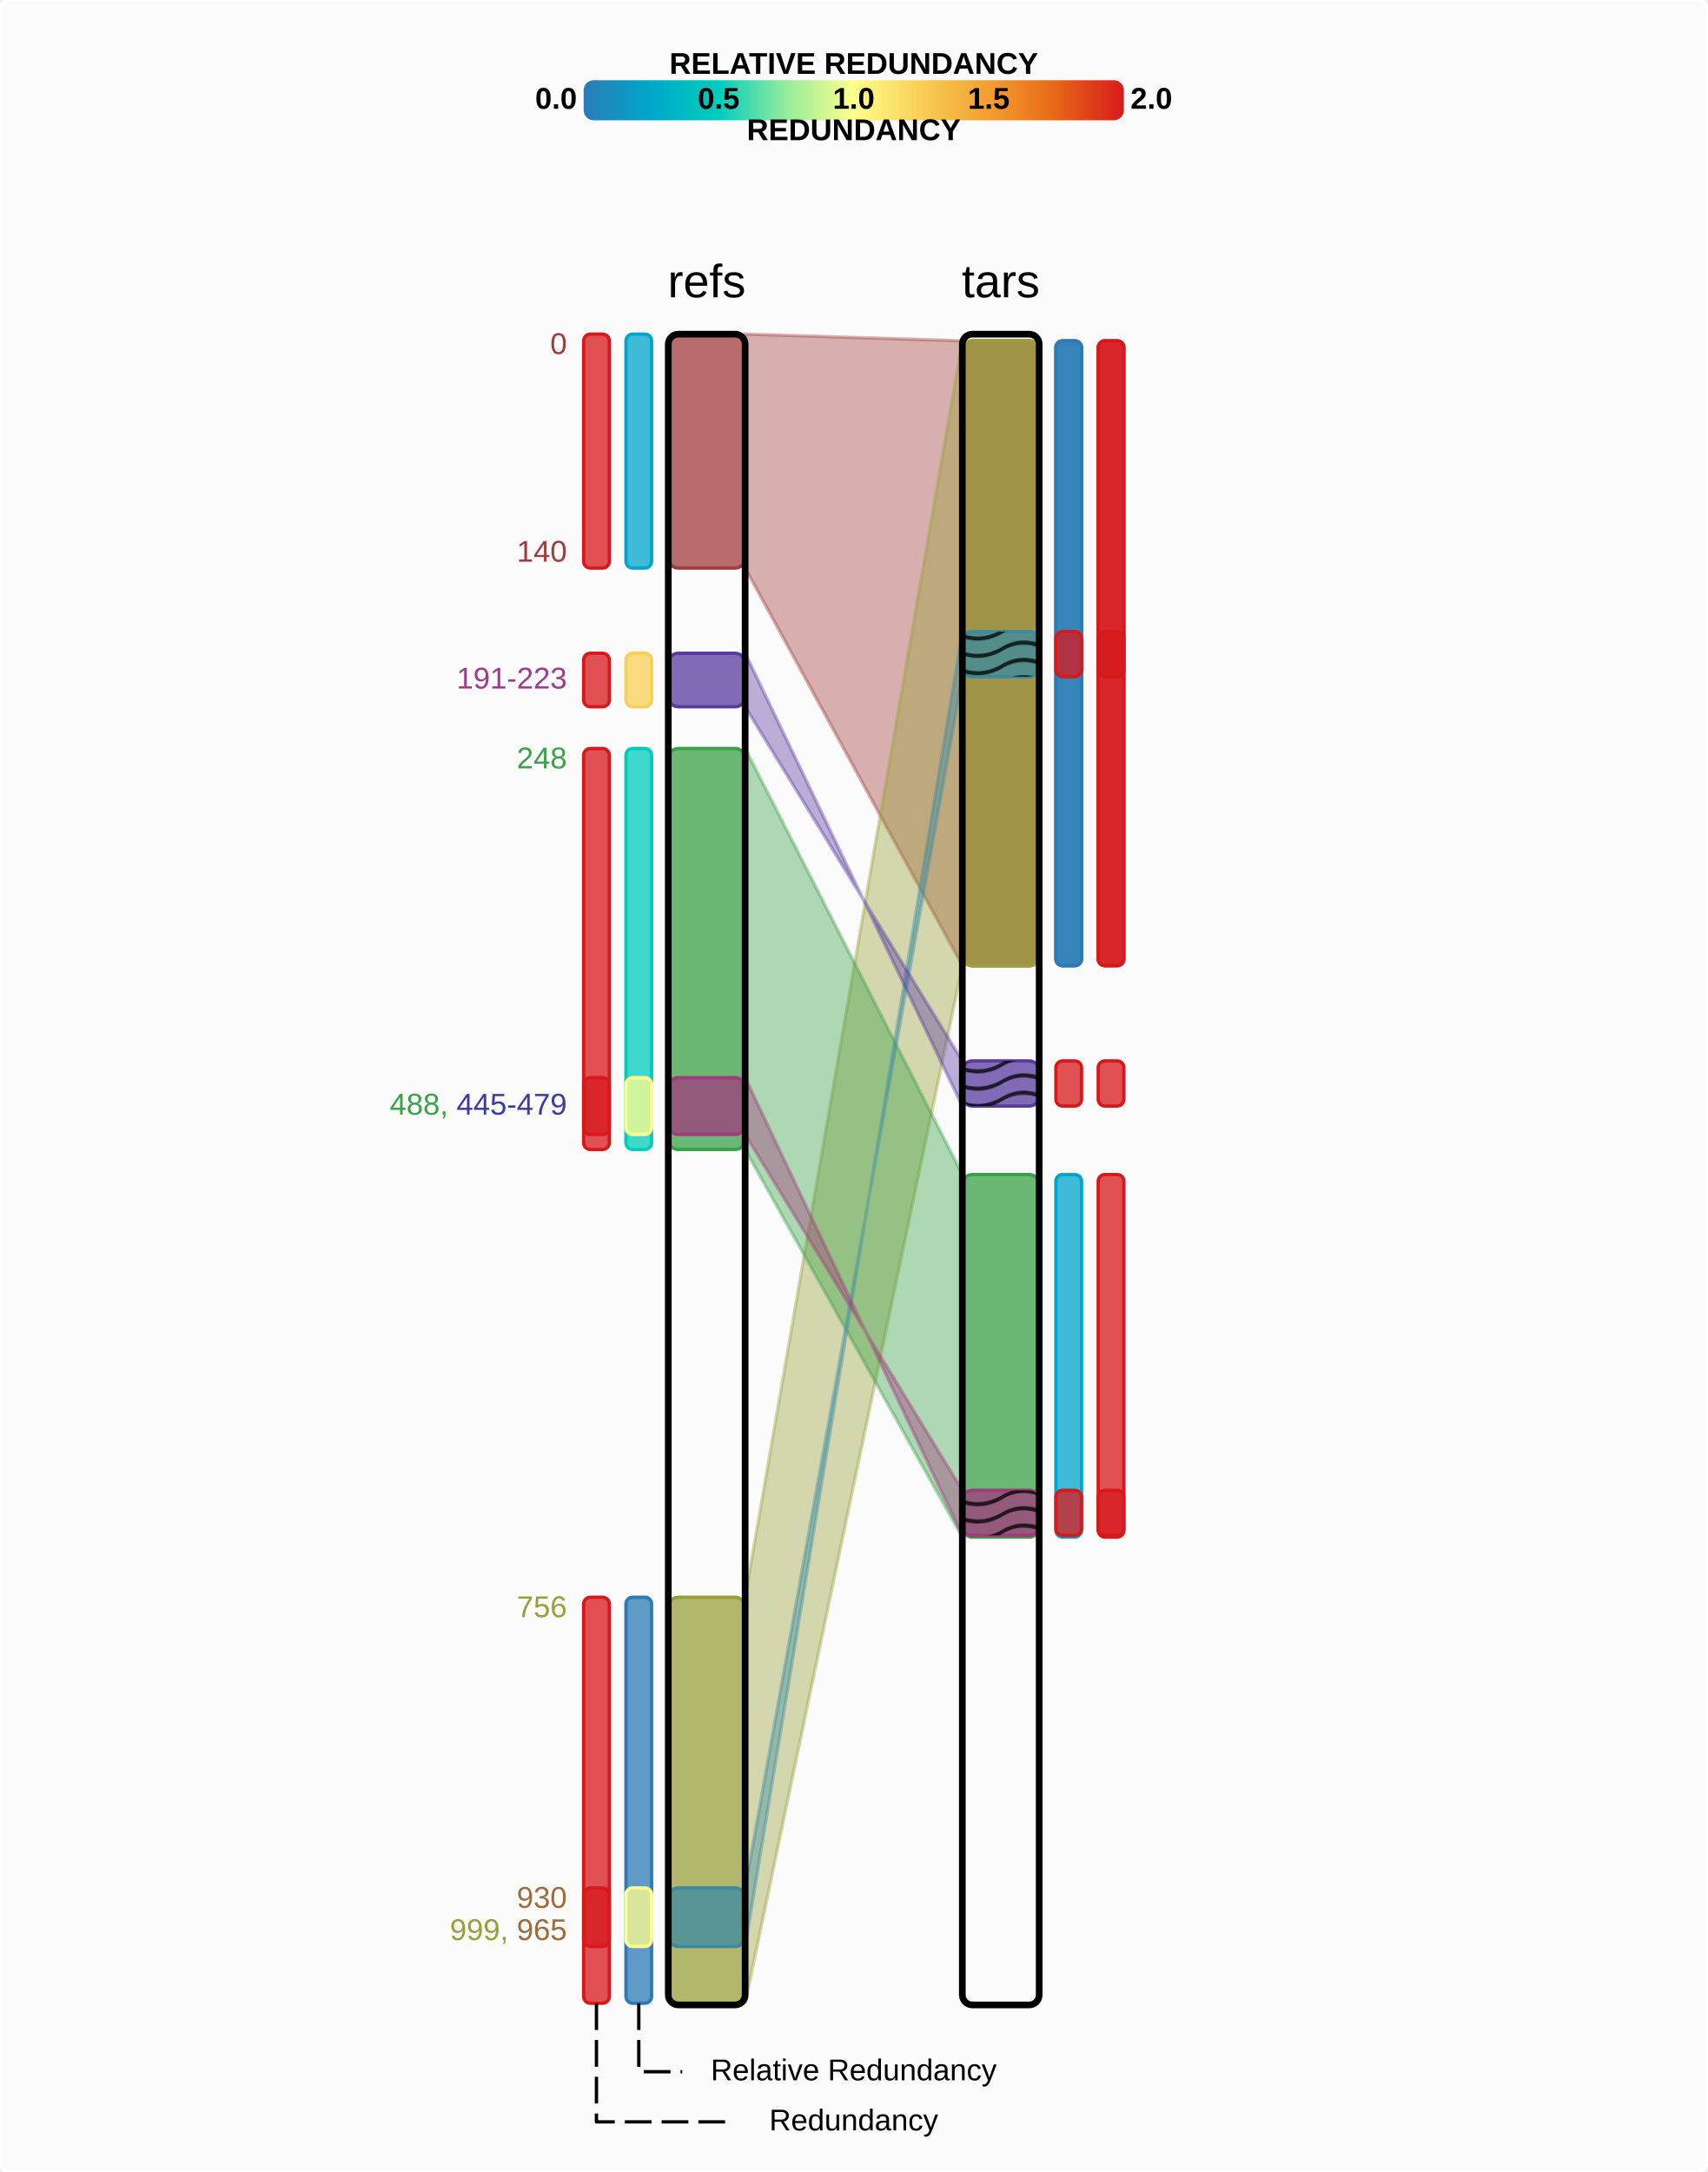
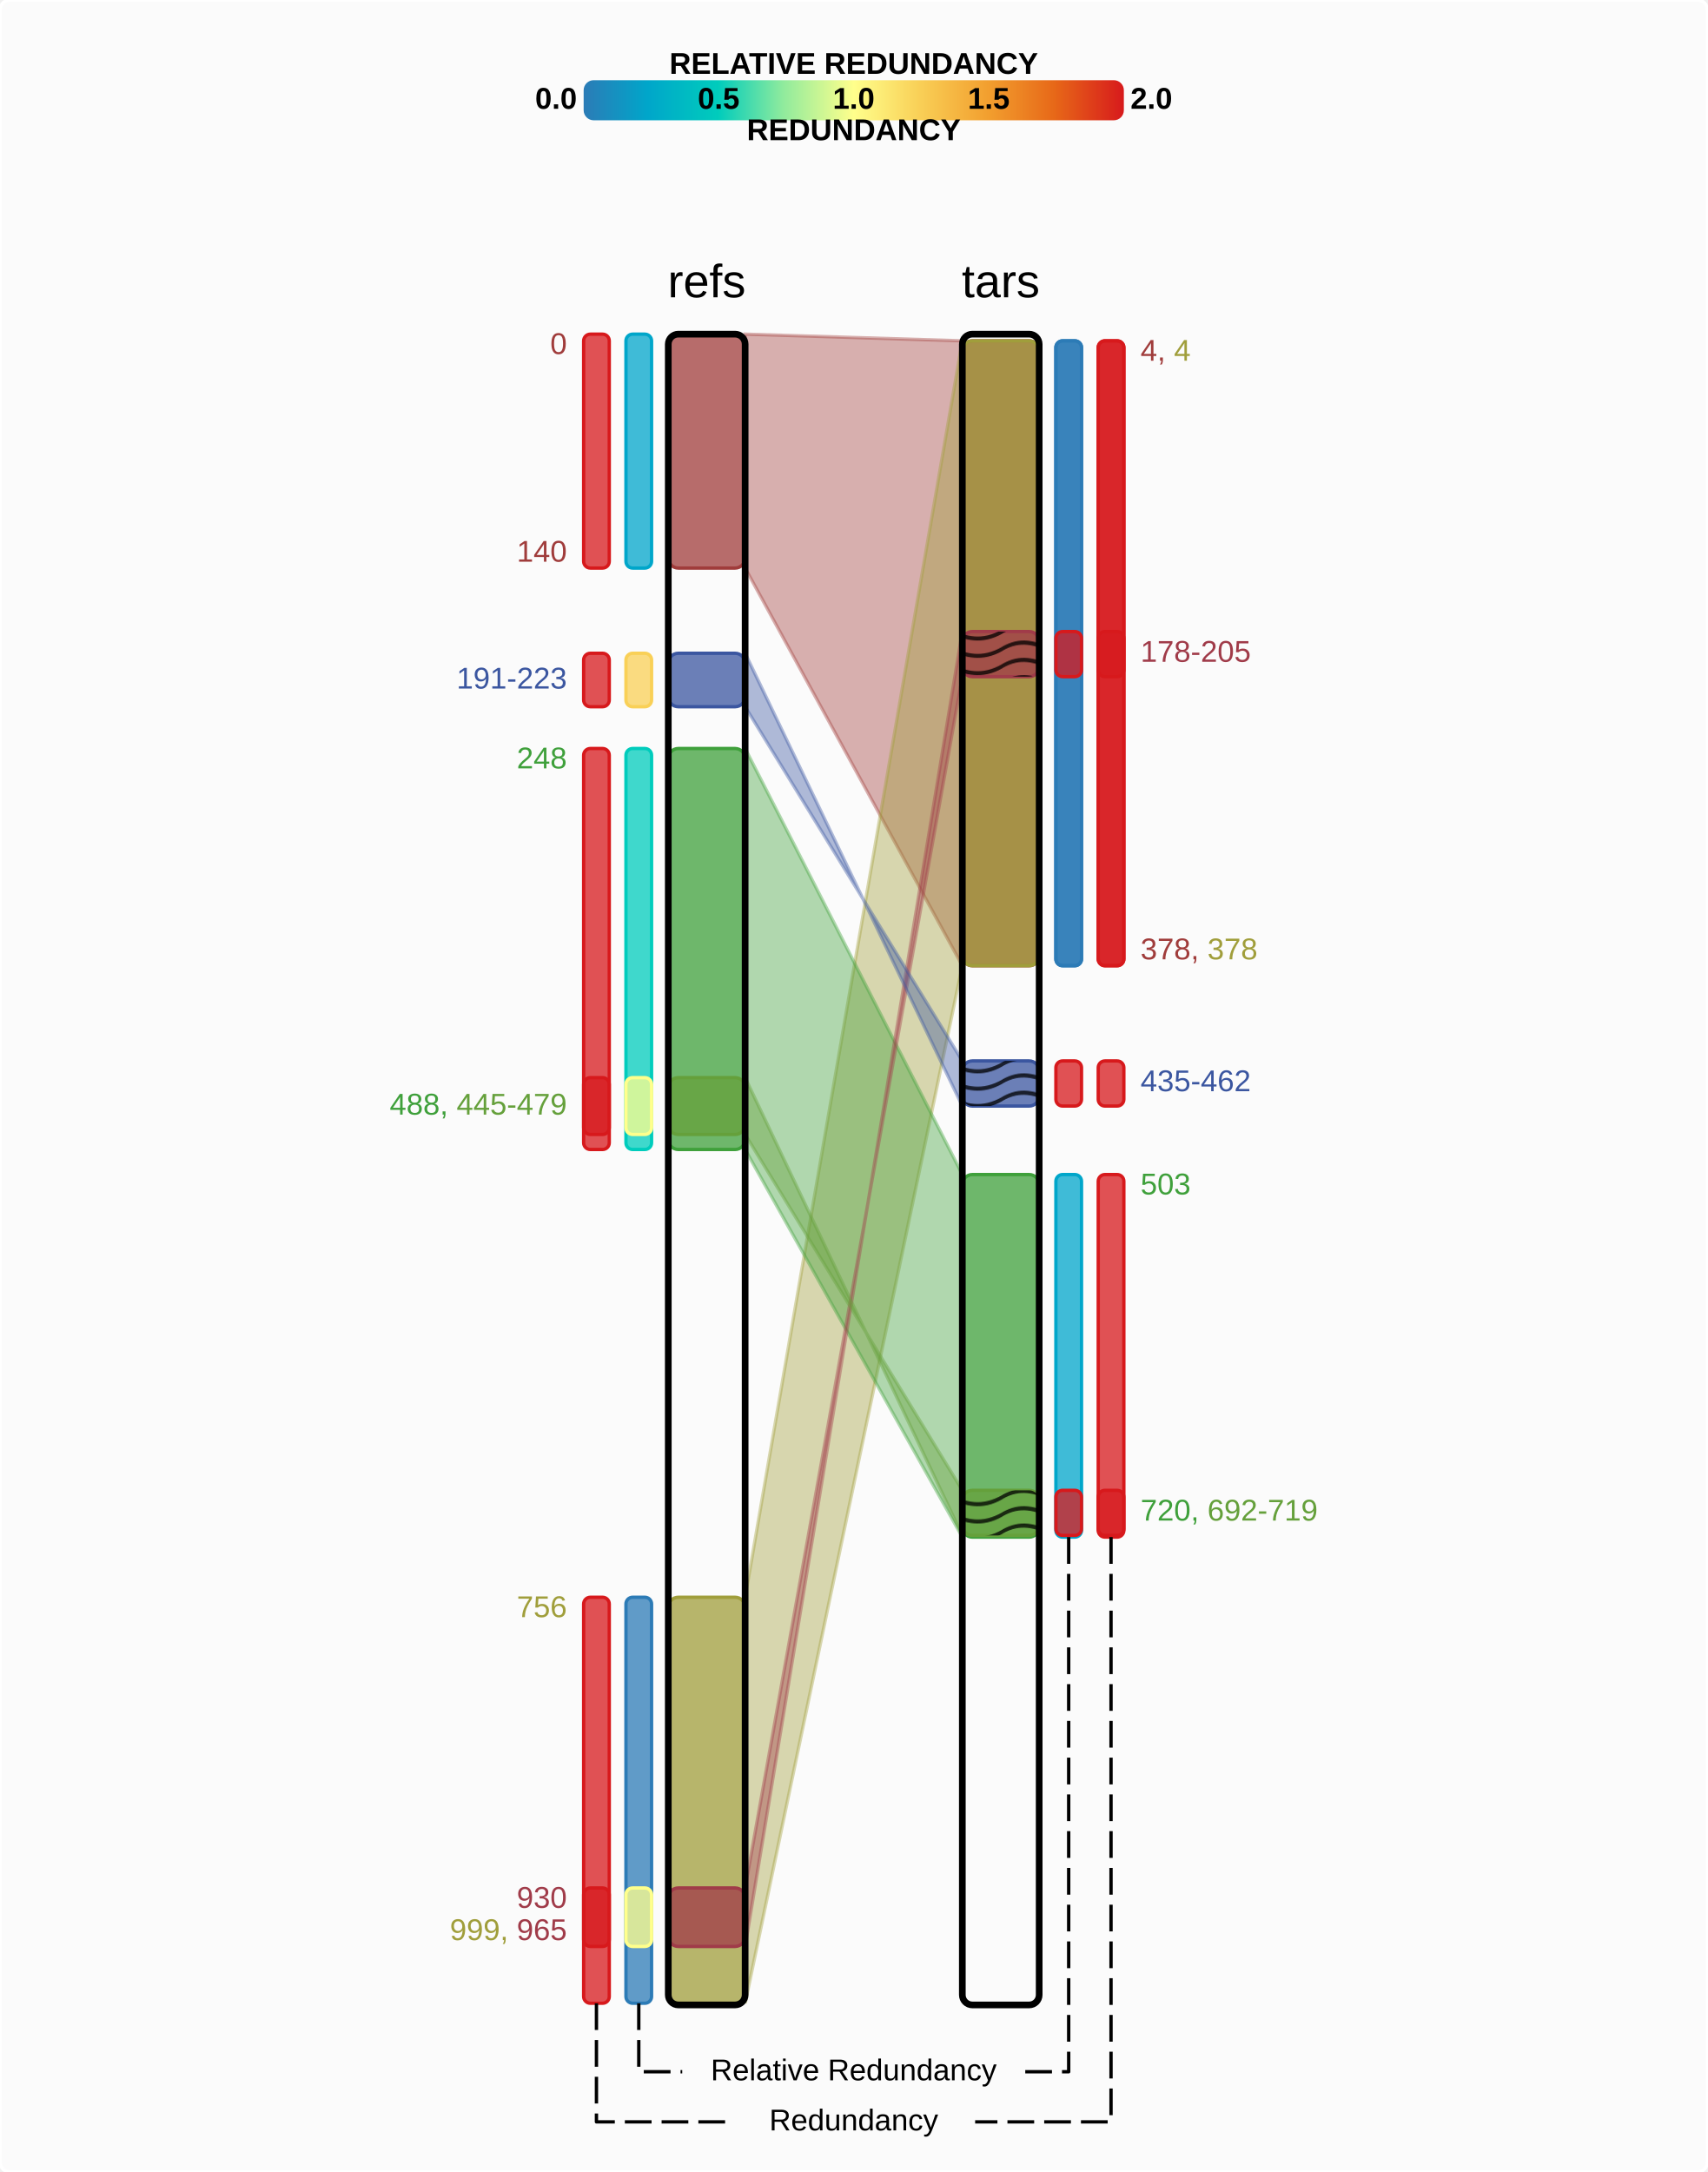
<svg xmlns="http://www.w3.org/2000/svg" width="511" height="650" id="svg2" version="1.1">
  <g id="layer1">
    <defs id="defs6211">
      <pattern id="Polkadots-large" patternTransform="translate(0,0)scale(10,10)" height="10" width="10" patternUnits="userSpaceOnUse">
        <circle id="circle4936" r="0.45" cy="0.810" cx="2.567" style="fill:black;stroke:none" />
        <circle id="circle4938" r="0.45" cy="2.33" cx="3.048" style="fill:black;stroke:none" />
        <circle id="circle4940" r="0.45" cy="2.415" cx="4.418" style="fill:black;stroke:none" />
        <circle id="circle4942" r="0.45" cy="3.029" cx="1.844" style="fill:black;stroke:none" />
        <circle id="circle4944" r="0.45" cy="1.363" cx="6.08" style="fill:black;stroke:none" />
        <circle id="circle4946" r="0.45" cy="4.413" cx="5.819" style="fill:black;stroke:none" />
        <circle id="circle4948" r="0.45" cy="4.048" cx="4.305" style="fill:black;stroke:none" />
        <circle id="circle4950" r="0.45" cy="3.045" cx="5.541" style="fill:black;stroke:none" />
        <circle id="circle4952" r="0.45" cy="5.527" cx="4.785" style="fill:black;stroke:none" />
        <circle id="circle4954" r="0.45" cy="5.184" cx="2.667" style="fill:black;stroke:none" />
        <circle id="circle4956" r="0.45" cy="1.448" cx="7.965" style="fill:black;stroke:none" />
        <circle id="circle4958" r="0.45" cy="5.049" cx="7.047" style="fill:black;stroke:none" />
        <circle id="circle4960" r="0.45" cy="0.895" cx="4.340" style="fill:black;stroke:none" />
        <circle id="circle4962" r="0.45" cy="0.340" cx="7.125" style="fill:black;stroke:none" />
        <circle id="circle4964" r="0.45" cy="1.049" cx="9.553" style="fill:black;stroke:none" />
        <circle id="circle4966" r="0.45" cy="2.689" cx="7.006" style="fill:black;stroke:none" />
        <circle id="circle4968" r="0.45" cy="2.689" cx="8.909" style="fill:black;stroke:none" />
        <circle id="circle4970" r="0.45" cy="4.407" cx="9.315" style="fill:black;stroke:none" />
        <circle id="circle4972" r="0.45" cy="3.870" cx="7.820" style="fill:black;stroke:none" />
        <circle id="circle4974" r="0.45" cy="5.948" cx="8.270" style="fill:black;stroke:none" />
        <circle id="circle4976" r="0.45" cy="7.428" cx="7.973" style="fill:black;stroke:none" />
        <circle id="circle4978" r="0.45" cy="8.072" cx="9.342" style="fill:black;stroke:none" />
        <circle id="circle4980" r="0.45" cy="9.315" cx="8.206" style="fill:black;stroke:none" />
        <circle id="circle4982" r="0.45" cy="9.475" cx="9.682" style="fill:black;stroke:none" />
        <circle id="circle4984" r="0.45" cy="6.186" cx="9.688" style="fill:black;stroke:none" />
        <circle id="circle4986" r="0.45" cy="6.296" cx="3.379" style="fill:black;stroke:none" />
        <circle id="circle4988" r="0.45" cy="8.204" cx="2.871" style="fill:black;stroke:none" />
        <circle id="circle4990" r="0.45" cy="8.719" cx="4.59" style="fill:black;stroke:none" />
        <circle id="circle4992" r="0.45" cy="9.671" cx="3.181" style="fill:black;stroke:none" />
        <circle id="circle4994" r="0.45" cy="7.315" cx="5.734" style="fill:black;stroke:none" />
        <circle id="circle4996" r="0.45" cy="6.513" cx="6.707" style="fill:black;stroke:none" />
        <circle id="circle4998" r="0.45" cy="9.670" cx="5.730" style="fill:black;stroke:none" />
        <circle id="circle5000" r="0.45" cy="8.373" cx="6.535" style="fill:black;stroke:none" />
        <circle id="circle5002" r="0.45" cy="7.154" cx="4.37" style="fill:black;stroke:none" />
        <circle id="circle5004" r="0.45" cy="7.25" cx="0.622" style="fill:black;stroke:none" />
        <circle id="circle5006" r="0.45" cy="5.679" cx="0.831" style="fill:black;stroke:none" />
        <circle id="circle5008" r="0.45" cy="8.519" cx="1.257" style="fill:black;stroke:none" />
        <circle id="circle5010" r="0.45" cy="6.877" cx="1.989" style="fill:black;stroke:none" />
        <circle id="circle5012" r="0.45" cy="3.181" cx="0.374" style="fill:black;stroke:none" />
        <circle id="circle5014" r="0.45" cy="1.664" cx="1.166" style="fill:black;stroke:none" />
        <circle id="circle5016" r="0.45" cy="0.093" cx="1.151" style="fill:black;stroke:none" />
        <circle id="circle5018" r="0.45" cy="10.093" cx="1.151" style="fill:black;stroke:none" />
        <circle id="circle5020" r="0.45" cy="4.451" cx="1.302" style="fill:black;stroke:none" />
        <circle id="circle5022" r="0.45" cy="3.763" cx="3.047" style="fill:black;stroke:none" />
      </pattern>
    </defs>
    <defs id="ffff">
      <pattern id="Wavy" height="5.181" width="30.0" patternUnits="userSpaceOnUse">
        <path id="path5114" d="M 7.597,0.061 C 5.079,-0.187 2.656,0.302 -0.01,1.788 L -0.01,3.061 C 2.773,1.431 5.173,1.052 7.472,1.280 C 9.770,1.508 11.969,2.361 14.253,3.218 C 18.820,4.931 23.804,6.676 30.066,3.061 L 30.062,1.788 C 23.622,5.497 19.246,3.770 14.691,2.061 C 12.413,1.207 10.115,0.311 7.597,0.061 z " style="fill:black;stroke:none;" />
      </pattern>
    </defs>
    <defs id="defs6219">
      <pattern id="xtrace" height="20.0" width="20.0" patternUnits="userSpaceOnUse">
        <path style="fill:#000000;stroke:#000000;stroke-width:0.30;stroke-linecap:butt;stroke-linejoin:miter;stroke-opacity:1;stroke-miterlimit:0;stroke-dasharray:none;fill-opacity:1" d="m 0.0,10.0 25,-25.0 0,5 -25,25 z" id="path7213" />
        <path style="fill:#000000;fill-opacity:1;stroke:#000000;stroke-width:0.30;stroke-linecap:butt;stroke-linejoin:miter;stroke-miterlimit:0;stroke-opacity:1;stroke-dasharray:none" d="m 0.0,30.0 25,-25.0 0,5 -25,25 z" id="path7213-8" />
        <path style="fill:#000000;fill-opacity:1;stroke:#000000;stroke-width:0.30;stroke-linecap:butt;stroke-linejoin:miter;stroke-miterlimit:0;stroke-opacity:1;stroke-dasharray:none" d="m 0.0,50.0 25,-25.0 0,5 -25,25 z" id="path7213-9" />
        <path style="fill:#000000;fill-opacity:1;stroke:#000000;stroke-width:0.30;stroke-linecap:butt;stroke-linejoin:miter;stroke-miterlimit:0;stroke-opacity:1;stroke-dasharray:none" d="m 0.0,70.0 25,-25.0 0,5 -25,25 z" id="path7213-10" />
        <path style="fill:#000000;fill-opacity:1;stroke:#000000;stroke-width:0.30;stroke-linecap:butt;stroke-linejoin:miter;stroke-miterlimit:0;stroke-opacity:1;stroke-dasharray:none" d="m 0.0,90.0 25,-25.0 0,5 -25,25 z" id="path7213-11" />
        <path style="fill:#000000;fill-opacity:1;stroke:#000000;stroke-width:0.30;stroke-linecap:butt;stroke-linejoin:miter;stroke-miterlimit:0;stroke-opacity:1;stroke-dasharray:none" d="m m 0.0,110.0 25,-25.0 0,05 -25,25 z" id="path7213-12" />
      </pattern>
    </defs>
    <defs id="defs4">
      <pattern id="dallas" patternTransform="translate(106.5938,206.9062)" height="4.75" width="4.75" patternUnits="userSpaceOnUse">
        <path style="fill:none;stroke:#000000;stroke-width:1;stroke-linecap:butt;stroke-linejoin:miter;stroke-miterlimit:0;stroke-opacity:1;stroke-dasharray:none" d="m -0.008,2.376 4.763,0" id="path2985" />
        <path style="fill:none;stroke:#000000;stroke-width:1;stroke-linecap:butt;stroke-linejoin:miter;stroke-miterlimit:0;stroke-opacity:1;stroke-dasharray:none" d="m 2.373,-0.006 0,4.763" id="path2985-1" />
      </pattern>
    </defs>
    <defs id="defs4">
      <pattern id="lineX" patternTransform="translate(106.5938,206.9062)" height="4.75" width="4.75" patternUnits="userSpaceOnUse">
        <path style="fill:none;stroke:#000000;stroke-width:1;stroke-linecap:butt;stroke-linejoin:miter;stroke-miterlimit:0;stroke-opacity:1;stroke-dasharray:none" d="m -0.008,2.376 4.763,0" id="path2985" />
      </pattern>
    </defs>
    <defs id="defs4">
      <pattern id="stripeX" patternTransform="translate(106.5938,206.9062)" height="4.75" width="4.75" patternUnits="userSpaceOnUse">
        <path style="fill:none;stroke:#000000;stroke-width:1;stroke-linecap:butt;stroke-linejoin:miter;stroke-miterlimit:0;stroke-opacity:1;stroke-dasharray:none" d="m 2.373,-0.006 0,4.763" id="path2985-1" />
      </pattern>
    </defs>
    <rect style="fill:white;stroke:white;fill-opacity:0.75;stroke-width:1;stroke-miterlimit:4;stroke-dasharray:none" id="rect3777" width="511.00" height="650.00" x="0.00" y="0.00" ry="3" />
    <text id="211.50000085.000000" x="211.50" y="85.00" dominant-baseline="middle" transform="" style="font-size:14px;font-style:normal;font-variant:normal;font-weight:normal;font-stretch:normal;fill:black;fill-opacity:1;text-align:start;line-height:125%%;writing-mode:lr-tb;text-anchor:middle;font-family:Arial;-inkscape-font-specification:Arial">refs</text>
    <text id="299.50000085.000000" x="299.50" y="85.00" dominant-baseline="middle" transform="" style="font-size:14px;font-style:normal;font-variant:normal;font-weight:normal;font-stretch:normal;fill:black;fill-opacity:1;text-align:start;line-height:125%%;writing-mode:lr-tb;text-anchor:middle;font-family:Arial;-inkscape-font-specification:Arial">tars</text>
    <text id="169.666667100.000000" x="169.67" y="100.00" dominant-baseline="text-before-edge" transform="" style="font-size:9px;font-style:normal;font-variant:normal;font-weight:normal;font-stretch:normal;fill:black;fill-opacity:1;text-align:start;line-height:125%%;writing-mode:lr-tb;text-anchor:end;font-family:Arial;-inkscape-font-specification:Arial">
      <tspan id="0" style="fill:#A03C3B">0</tspan>
    </text>
    <text id="169.666667170.000000" x="169.67" y="170.00" dominant-baseline="text-after-edge" transform="" style="font-size:9px;font-style:normal;font-variant:normal;font-weight:normal;font-stretch:normal;fill:black;fill-opacity:1;text-align:start;line-height:125%%;writing-mode:lr-tb;text-anchor:end;font-family:Arial;-inkscape-font-specification:Arial">
      <tspan id="0" style="fill:#A03C3B">140</tspan>
    </text>
    <text id="169.666667203.500000" x="169.67" y="203.50" dominant-baseline="middle" transform="" style="font-size:9px;font-style:normal;font-variant:normal;font-weight:normal;font-stretch:normal;fill:black;fill-opacity:1;text-align:start;line-height:125%%;writing-mode:lr-tb;text-anchor:end;font-family:Arial;-inkscape-font-specification:Arial">
-       <tspan id="16" style="fill:#A03B8A">191-223</tspan>
+       <tspan id="16" style="fill:#3B56A0">191-223</tspan>
    </text>
    <text id="169.666667224.000000" x="169.67" y="224.00" dominant-baseline="text-before-edge" transform="" style="font-size:9px;font-style:normal;font-variant:normal;font-weight:normal;font-stretch:normal;fill:black;fill-opacity:1;text-align:start;line-height:125%%;writing-mode:lr-tb;text-anchor:end;font-family:Arial;-inkscape-font-specification:Arial">
-       <tspan id="2" style="fill:#3BA04A">248</tspan>
+       <tspan id="2" style="fill:#3FA03B">248</tspan>
    </text>
    <text id="169.666667331.000000" x="169.67" y="331.00" dominant-baseline="middle" transform="" style="font-size:9px;font-style:normal;font-variant:normal;font-weight:normal;font-stretch:normal;fill:black;fill-opacity:1;text-align:start;line-height:125%%;writing-mode:lr-tb;text-anchor:end;font-family:Arial;-inkscape-font-specification:Arial">
-       <tspan id="2" style="fill:#3BA04A">488, </tspan>
-       <tspan id="26" style="fill:#3C3BA0">445-479</tspan>
+       <tspan id="2" style="fill:#3FA03B">488, </tspan>
+       <tspan id="26" style="fill:#65A03B">445-479</tspan>
    </text>
    <text id="169.666667478.000000" x="169.67" y="478.00" dominant-baseline="text-before-edge" transform="" style="font-size:9px;font-style:normal;font-variant:normal;font-weight:normal;font-stretch:normal;fill:black;fill-opacity:1;text-align:start;line-height:125%%;writing-mode:lr-tb;text-anchor:end;font-family:Arial;-inkscape-font-specification:Arial">
-       <tspan id="1" style="fill:#98A03B">756</tspan>
+       <tspan id="1" style="fill:#A09E3B">756</tspan>
    </text>
    <text id="169.666667565.000000" x="169.67" y="565.00" dominant-baseline="text-before-edge" transform="" style="font-size:9px;font-style:normal;font-variant:normal;font-weight:normal;font-stretch:normal;fill:black;fill-opacity:1;text-align:start;line-height:125%%;writing-mode:lr-tb;text-anchor:end;font-family:Arial;-inkscape-font-specification:Arial">
-       <tspan id="6" style="fill:#A06A3B">930</tspan>
+       <tspan id="6" style="fill:#A03B49">930</tspan>
    </text>
    <text id="169.666667582.500000" x="169.67" y="582.50" dominant-baseline="text-after-edge" transform="" style="font-size:9px;font-style:normal;font-variant:normal;font-weight:normal;font-stretch:normal;fill:black;fill-opacity:1;text-align:start;line-height:125%%;writing-mode:lr-tb;text-anchor:end;font-family:Arial;-inkscape-font-specification:Arial">
-       <tspan id="1" style="fill:#98A03B">999, </tspan>
-       <tspan id="6" style="fill:#A06A3B">965</tspan>
+       <tspan id="1" style="fill:#A09E3B">999, </tspan>
+       <tspan id="6" style="fill:#A03B49">965</tspan>
+     </text>
+     <text id="341.333333102.000000" x="341.33" y="102.00" dominant-baseline="text-before-edge" transform="" style="font-size:9px;font-style:normal;font-variant:normal;font-weight:normal;font-stretch:normal;fill:black;fill-opacity:1;text-align:start;line-height:125%%;writing-mode:lr-tb;text-anchor:start;font-family:Arial;-inkscape-font-specification:Arial">
+       <tspan id="0" style="fill:#A03C3B">4, </tspan>
+       <tspan id="1" style="fill:#A09E3B">4</tspan>
+     </text>
+     <text id="341.333333195.500000" x="341.33" y="195.50" dominant-baseline="middle" transform="" style="font-size:9px;font-style:normal;font-variant:normal;font-weight:normal;font-stretch:normal;fill:black;fill-opacity:1;text-align:start;line-height:125%%;writing-mode:lr-tb;text-anchor:start;font-family:Arial;-inkscape-font-specification:Arial">
+       <tspan id="6" style="fill:#A03B49">178-205</tspan>
+     </text>
+     <text id="341.333333289.000000" x="341.33" y="289.00" dominant-baseline="text-after-edge" transform="" style="font-size:9px;font-style:normal;font-variant:normal;font-weight:normal;font-stretch:normal;fill:black;fill-opacity:1;text-align:start;line-height:125%%;writing-mode:lr-tb;text-anchor:start;font-family:Arial;-inkscape-font-specification:Arial">
+       <tspan id="0" style="fill:#A03C3B">378, </tspan>
+       <tspan id="1" style="fill:#A09E3B">378</tspan>
+     </text>
+     <text id="341.333333324.000000" x="341.33" y="324.00" dominant-baseline="middle" transform="" style="font-size:9px;font-style:normal;font-variant:normal;font-weight:normal;font-stretch:normal;fill:black;fill-opacity:1;text-align:start;line-height:125%%;writing-mode:lr-tb;text-anchor:start;font-family:Arial;-inkscape-font-specification:Arial">
+       <tspan id="16" style="fill:#3B56A0">435-462</tspan>
+     </text>
+     <text id="341.333333351.500000" x="341.33" y="351.50" dominant-baseline="text-before-edge" transform="" style="font-size:9px;font-style:normal;font-variant:normal;font-weight:normal;font-stretch:normal;fill:black;fill-opacity:1;text-align:start;line-height:125%%;writing-mode:lr-tb;text-anchor:start;font-family:Arial;-inkscape-font-specification:Arial">
+       <tspan id="2" style="fill:#3FA03B">503</tspan>
+     </text>
+     <text id="341.333333452.500000" x="341.33" y="452.50" dominant-baseline="middle" transform="" style="font-size:9px;font-style:normal;font-variant:normal;font-weight:normal;font-stretch:normal;fill:black;fill-opacity:1;text-align:start;line-height:125%%;writing-mode:lr-tb;text-anchor:start;font-family:Arial;-inkscape-font-specification:Arial">
+       <tspan id="2" style="fill:#3FA03B">720, </tspan>
+       <tspan id="26" style="fill:#65A03B">692-719</tspan>
    </text>
    <rect style="fill:#A03C3B;stroke:#A03C3B;fill-opacity:0.75;stroke-width:1;stroke-miterlimit:4;stroke-dasharray:none" id="rect3777" width="23.00" height="70.00" x="200.00" y="100.00" ry="3" />
    <rect style="fill:#00a6ca;stroke:#00a6ca;fill-opacity:0.75;stroke-width:1;stroke-miterlimit:4;stroke-dasharray:none" id="rect3777" width="7.67" height="70.00" x="187.33" y="100.00" ry="2" />
    <rect style="fill:#d7191c;stroke:#d7191c;fill-opacity:0.75;stroke-width:1;stroke-miterlimit:4;stroke-dasharray:none" id="rect3777" width="7.67" height="70.00" x="174.67" y="100.00" ry="2" />
    <rect style="fill:#A03C3B;stroke:#A03C3B;fill-opacity:0.75;stroke-width:1;stroke-miterlimit:4;stroke-dasharray:none" id="rect3777" width="23.00" height="187.00" x="288.00" y="102.00" ry="3" />
    <rect style="fill:#2c7bb6;stroke:#2c7bb6;fill-opacity:0.75;stroke-width:1;stroke-miterlimit:4;stroke-dasharray:none" id="rect3777" width="7.67" height="187.00" x="316.00" y="102.00" ry="2" />
    <rect style="fill:#d7191c;stroke:#d7191c;fill-opacity:0.75;stroke-width:1;stroke-miterlimit:4;stroke-dasharray:none" id="rect3777" width="7.67" height="187.00" x="328.67" y="102.00" ry="2" />
    <polygon points="223.00,100.00 223.00,170.00 288.00,289.00 288.00,102.00" style="fill:#A03C3B;stroke:#A03C3B;stroke-width:1;stroke-opacity:0.4;fill-opacity:0.4" />
-     <rect style="fill:#98A03B;stroke:#98A03B;fill-opacity:0.75;stroke-width:1;stroke-miterlimit:4;stroke-dasharray:none" id="rect3777" width="23.00" height="121.50" x="200.00" y="478.00" ry="3" />
+     <rect style="fill:#A09E3B;stroke:#A09E3B;fill-opacity:0.75;stroke-width:1;stroke-miterlimit:4;stroke-dasharray:none" id="rect3777" width="23.00" height="121.50" x="200.00" y="478.00" ry="3" />
    <rect style="fill:#2c7bb6;stroke:#2c7bb6;fill-opacity:0.75;stroke-width:1;stroke-miterlimit:4;stroke-dasharray:none" id="rect3777" width="7.67" height="121.50" x="187.33" y="478.00" ry="2" />
    <rect style="fill:#d7191c;stroke:#d7191c;fill-opacity:0.75;stroke-width:1;stroke-miterlimit:4;stroke-dasharray:none" id="rect3777" width="7.67" height="121.50" x="174.67" y="478.00" ry="2" />
-     <rect style="fill:#98A03B;stroke:#98A03B;fill-opacity:0.75;stroke-width:1;stroke-miterlimit:4;stroke-dasharray:none" id="rect3777" width="23.00" height="187.00" x="288.00" y="102.00" ry="3" />
+     <rect style="fill:#A09E3B;stroke:#A09E3B;fill-opacity:0.75;stroke-width:1;stroke-miterlimit:4;stroke-dasharray:none" id="rect3777" width="23.00" height="187.00" x="288.00" y="102.00" ry="3" />
    <rect style="fill:#2c7bb6;stroke:#2c7bb6;fill-opacity:0.75;stroke-width:1;stroke-miterlimit:4;stroke-dasharray:none" id="rect3777" width="7.67" height="187.00" x="316.00" y="102.00" ry="2" />
    <rect style="fill:#d7191c;stroke:#d7191c;fill-opacity:0.75;stroke-width:1;stroke-miterlimit:4;stroke-dasharray:none" id="rect3777" width="7.67" height="187.00" x="328.67" y="102.00" ry="2" />
-     <polygon points="223.00,478.00 223.00,599.50 288.00,289.00 288.00,102.00" style="fill:#98A03B;stroke:#98A03B;stroke-width:1;stroke-opacity:0.4;fill-opacity:0.4" />
-     <rect style="fill:#3BA04A;stroke:#3BA04A;fill-opacity:0.75;stroke-width:1;stroke-miterlimit:4;stroke-dasharray:none" id="rect3777" width="23.00" height="120.00" x="200.00" y="224.00" ry="3" />
+     <polygon points="223.00,478.00 223.00,599.50 288.00,289.00 288.00,102.00" style="fill:#A09E3B;stroke:#A09E3B;stroke-width:1;stroke-opacity:0.4;fill-opacity:0.4" />
+     <rect style="fill:#3FA03B;stroke:#3FA03B;fill-opacity:0.75;stroke-width:1;stroke-miterlimit:4;stroke-dasharray:none" id="rect3777" width="23.00" height="120.00" x="200.00" y="224.00" ry="3" />
    <rect style="fill:#00ccbc;stroke:#00ccbc;fill-opacity:0.75;stroke-width:1;stroke-miterlimit:4;stroke-dasharray:none" id="rect3777" width="7.67" height="120.00" x="187.33" y="224.00" ry="2" />
    <rect style="fill:#d7191c;stroke:#d7191c;fill-opacity:0.75;stroke-width:1;stroke-miterlimit:4;stroke-dasharray:none" id="rect3777" width="7.67" height="120.00" x="174.67" y="224.00" ry="2" />
-     <rect style="fill:#3BA04A;stroke:#3BA04A;fill-opacity:0.75;stroke-width:1;stroke-miterlimit:4;stroke-dasharray:none" id="rect3777" width="23.00" height="108.50" x="288.00" y="351.50" ry="3" />
+     <rect style="fill:#3FA03B;stroke:#3FA03B;fill-opacity:0.75;stroke-width:1;stroke-miterlimit:4;stroke-dasharray:none" id="rect3777" width="23.00" height="108.50" x="288.00" y="351.50" ry="3" />
    <rect style="fill:#00a6ca;stroke:#00a6ca;fill-opacity:0.75;stroke-width:1;stroke-miterlimit:4;stroke-dasharray:none" id="rect3777" width="7.67" height="108.50" x="316.00" y="351.50" ry="2" />
    <rect style="fill:#d7191c;stroke:#d7191c;fill-opacity:0.75;stroke-width:1;stroke-miterlimit:4;stroke-dasharray:none" id="rect3777" width="7.67" height="108.50" x="328.67" y="351.50" ry="2" />
-     <polygon points="223.00,224.00 223.00,344.00 288.00,460.00 288.00,351.50" style="fill:#3BA04A;stroke:#3BA04A;stroke-width:1;stroke-opacity:0.4;fill-opacity:0.4" />
-     <rect style="fill:#3B8AA0;stroke:#3B8AA0;fill-opacity:0.75;stroke-width:1;stroke-miterlimit:4;stroke-dasharray:none" id="rect3777" width="23.00" height="17.50" x="200.00" y="565.00" ry="3" />
+     <polygon points="223.00,224.00 223.00,344.00 288.00,460.00 288.00,351.50" style="fill:#3FA03B;stroke:#3FA03B;stroke-width:1;stroke-opacity:0.4;fill-opacity:0.4" />
+     <rect style="fill:#A03B49;stroke:#A03B49;fill-opacity:0.75;stroke-width:1;stroke-miterlimit:4;stroke-dasharray:none" id="rect3777" width="23.00" height="17.50" x="200.00" y="565.00" ry="3" />
    <rect style="fill:#ffff8c;stroke:#ffff8c;fill-opacity:0.75;stroke-width:1;stroke-miterlimit:4;stroke-dasharray:none" id="rect3777" width="7.67" height="17.50" x="187.33" y="565.00" ry="2" />
    <rect style="fill:#d7191c;stroke:#d7191c;fill-opacity:0.75;stroke-width:1;stroke-miterlimit:4;stroke-dasharray:none" id="rect3777" width="7.67" height="17.50" x="174.67" y="565.00" ry="2" />
-     <rect style="fill:#3B8AA0;stroke:#3B8AA0;fill-opacity:0.75;stroke-width:1;stroke-miterlimit:4;stroke-dasharray:none" id="rect3777" width="23.00" height="13.50" x="288.00" y="189.00" ry="3" />
+     <rect style="fill:#A03B49;stroke:#A03B49;fill-opacity:0.75;stroke-width:1;stroke-miterlimit:4;stroke-dasharray:none" id="rect3777" width="23.00" height="13.50" x="288.00" y="189.00" ry="3" />
    <rect style="fill-opacity:0.75;stroke-width:2;stroke-miterlimit:4;stroke-dasharray:none;fill:url(#Wavy);fill-rule:nonzero;opacity:1" id="rect6217" width="23.00" height="13.50" x="288.00" y="189.00" ry="3" />
    <rect style="fill:#d7191c;stroke:#d7191c;fill-opacity:0.75;stroke-width:1;stroke-miterlimit:4;stroke-dasharray:none" id="rect3777" width="7.67" height="13.50" x="316.00" y="189.00" ry="2" />
    <rect style="fill:#d7191c;stroke:#d7191c;fill-opacity:0.75;stroke-width:1;stroke-miterlimit:4;stroke-dasharray:none" id="rect3777" width="7.67" height="13.50" x="328.67" y="189.00" ry="2" />
-     <polygon points="223.00,565.00 223.00,582.50 288.00,189.00 288.00,202.50" style="fill:#3B8AA0;stroke:#3B8AA0;stroke-width:1;stroke-opacity:0.4;fill-opacity:0.4" />
-     <rect style="fill:#583BA0;stroke:#583BA0;fill-opacity:0.75;stroke-width:1;stroke-miterlimit:4;stroke-dasharray:none" id="rect3777" width="23.00" height="16.00" x="200.00" y="195.50" ry="3" />
+     <polygon points="223.00,565.00 223.00,582.50 288.00,189.00 288.00,202.50" style="fill:#A03B49;stroke:#A03B49;stroke-width:1;stroke-opacity:0.4;fill-opacity:0.4" />
+     <rect style="fill:#3B56A0;stroke:#3B56A0;fill-opacity:0.75;stroke-width:1;stroke-miterlimit:4;stroke-dasharray:none" id="rect3777" width="23.00" height="16.00" x="200.00" y="195.50" ry="3" />
    <rect style="fill:#f9d057;stroke:#f9d057;fill-opacity:0.75;stroke-width:1;stroke-miterlimit:4;stroke-dasharray:none" id="rect3777" width="7.67" height="16.00" x="187.33" y="195.50" ry="2" />
    <rect style="fill:#d7191c;stroke:#d7191c;fill-opacity:0.75;stroke-width:1;stroke-miterlimit:4;stroke-dasharray:none" id="rect3777" width="7.67" height="16.00" x="174.67" y="195.50" ry="2" />
-     <rect style="fill:#583BA0;stroke:#583BA0;fill-opacity:0.75;stroke-width:1;stroke-miterlimit:4;stroke-dasharray:none" id="rect3777" width="23.00" height="13.50" x="288.00" y="317.50" ry="3" />
+     <rect style="fill:#3B56A0;stroke:#3B56A0;fill-opacity:0.75;stroke-width:1;stroke-miterlimit:4;stroke-dasharray:none" id="rect3777" width="23.00" height="13.50" x="288.00" y="317.50" ry="3" />
    <rect style="fill-opacity:0.75;stroke-width:2;stroke-miterlimit:4;stroke-dasharray:none;fill:url(#Wavy);fill-rule:nonzero;opacity:1" id="rect6217" width="23.00" height="13.50" x="288.00" y="317.50" ry="3" />
    <rect style="fill:#d7191c;stroke:#d7191c;fill-opacity:0.75;stroke-width:1;stroke-miterlimit:4;stroke-dasharray:none" id="rect3777" width="7.67" height="13.50" x="316.00" y="317.50" ry="2" />
    <rect style="fill:#d7191c;stroke:#d7191c;fill-opacity:0.75;stroke-width:1;stroke-miterlimit:4;stroke-dasharray:none" id="rect3777" width="7.67" height="13.50" x="328.67" y="317.50" ry="2" />
-     <polygon points="223.00,195.50 223.00,211.50 288.00,317.50 288.00,331.00" style="fill:#583BA0;stroke:#583BA0;stroke-width:1;stroke-opacity:0.4;fill-opacity:0.4" />
-     <rect style="fill:#A03B7C;stroke:#A03B7C;fill-opacity:0.75;stroke-width:1;stroke-miterlimit:4;stroke-dasharray:none" id="rect3777" width="23.00" height="17.00" x="200.00" y="322.50" ry="3" />
+     <polygon points="223.00,195.50 223.00,211.50 288.00,317.50 288.00,331.00" style="fill:#3B56A0;stroke:#3B56A0;stroke-width:1;stroke-opacity:0.4;fill-opacity:0.4" />
+     <rect style="fill:#65A03B;stroke:#65A03B;fill-opacity:0.75;stroke-width:1;stroke-miterlimit:4;stroke-dasharray:none" id="rect3777" width="23.00" height="17.00" x="200.00" y="322.50" ry="3" />
    <rect style="fill:#ffff8c;stroke:#ffff8c;fill-opacity:0.75;stroke-width:1;stroke-miterlimit:4;stroke-dasharray:none" id="rect3777" width="7.67" height="17.00" x="187.33" y="322.50" ry="2" />
    <rect style="fill:#d7191c;stroke:#d7191c;fill-opacity:0.75;stroke-width:1;stroke-miterlimit:4;stroke-dasharray:none" id="rect3777" width="7.67" height="17.00" x="174.67" y="322.50" ry="2" />
-     <rect style="fill:#A03B7C;stroke:#A03B7C;fill-opacity:0.75;stroke-width:1;stroke-miterlimit:4;stroke-dasharray:none" id="rect3777" width="23.00" height="13.50" x="288.00" y="446.00" ry="3" />
+     <rect style="fill:#65A03B;stroke:#65A03B;fill-opacity:0.75;stroke-width:1;stroke-miterlimit:4;stroke-dasharray:none" id="rect3777" width="23.00" height="13.50" x="288.00" y="446.00" ry="3" />
    <rect style="fill-opacity:0.75;stroke-width:2;stroke-miterlimit:4;stroke-dasharray:none;fill:url(#Wavy);fill-rule:nonzero;opacity:1" id="rect6217" width="23.00" height="13.50" x="288.00" y="446.00" ry="3" />
    <rect style="fill:#d7191c;stroke:#d7191c;fill-opacity:0.75;stroke-width:1;stroke-miterlimit:4;stroke-dasharray:none" id="rect3777" width="7.67" height="13.50" x="316.00" y="446.00" ry="2" />
    <rect style="fill:#d7191c;stroke:#d7191c;fill-opacity:0.75;stroke-width:1;stroke-miterlimit:4;stroke-dasharray:none" id="rect3777" width="7.67" height="13.50" x="328.67" y="446.00" ry="2" />
-     <polygon points="223.00,322.50 223.00,339.50 288.00,446.00 288.00,459.50" style="fill:#A03B7C;stroke:#A03B7C;stroke-width:1;stroke-opacity:0.4;fill-opacity:0.4" />
+     <polygon points="223.00,322.50 223.00,339.50 288.00,446.00 288.00,459.50" style="fill:#65A03B;stroke:#65A03B;stroke-width:1;stroke-opacity:0.4;fill-opacity:0.4" />
    <rect style="fill:none;stroke:#000000;stroke-width:2;stroke-linecap:butt;stroke-linejoin:miter;stroke-miterlimit:4;stroke-opacity:1;stroke-dasharray:none" id="rect2985" width="23.00" height="500.00" x="200.00" y="100.00" ry="3" />
    <rect style="fill:none;stroke:#000000;stroke-width:2;stroke-linecap:butt;stroke-linejoin:miter;stroke-miterlimit:4;stroke-opacity:1;stroke-dasharray:none" id="rect2985" width="23.00" height="500.00" x="288.00" y="100.00" ry="3" />
    <text id="255.50000024.000000" x="255.50" y="24.00" dominant-baseline="text-after-edge" transform="" style="font-size:9px;font-style:normal;font-variant:normal;font-weight:bold;font-stretch:normal;fill:black;fill-opacity:1;text-align:start;line-height:125%%;writing-mode:lr-tb;text-anchor:middle;font-family:Arial;-inkscape-font-specification:Arial">RELATIVE REDUNDANCY</text>
    <defs>
      <linearGradient id="grad174.66666724.000000" x1="0%" y1="0%" x2="100%" y2="0%">
        <stop offset="0%" style="stop-color:#2c7bb6;stop-opacity:1" />
        <stop offset="12%" style="stop-color:#00a6ca;stop-opacity:1" />
        <stop offset="25%" style="stop-color:#00ccbc;stop-opacity:1" />
        <stop offset="37%" style="stop-color:#90eb9d;stop-opacity:1" />
        <stop offset="50%" style="stop-color:#ffff8c;stop-opacity:1" />
        <stop offset="62%" style="stop-color:#f9d057;stop-opacity:1" />
        <stop offset="75%" style="stop-color:#f29e2e;stop-opacity:1" />
        <stop offset="87%" style="stop-color:#e76818;stop-opacity:1" />
        <stop offset="100%" style="stop-color:#d7191c;stop-opacity:1" />
      </linearGradient>
    </defs>
    <rect fill="url(#grad174.66666724.000000)" width="161.67" height="12.00" x="174.67" y="24.00" ry="3" />
    <text id="172.66666730.000000" x="172.67" y="30.00" dominant-baseline="middle" transform="" style="font-size:9px;font-style:normal;font-variant:normal;font-weight:bold;font-stretch:normal;fill:black;fill-opacity:1;text-align:start;line-height:125%%;writing-mode:lr-tb;text-anchor:end;font-family:Arial;-inkscape-font-specification:Arial">0.0</text>
    <text id="215.08333330.000000" x="215.08" y="30.00" dominant-baseline="middle" transform="" style="font-size:9px;font-style:normal;font-variant:normal;font-weight:bold;font-stretch:normal;fill:black;fill-opacity:1;text-align:start;line-height:125%%;writing-mode:lr-tb;text-anchor:middle;font-family:Arial;-inkscape-font-specification:Arial">0.5</text>
    <text id="255.50000030.000000" x="255.50" y="30.00" dominant-baseline="middle" transform="" style="font-size:9px;font-style:normal;font-variant:normal;font-weight:bold;font-stretch:normal;fill:black;fill-opacity:1;text-align:start;line-height:125%%;writing-mode:lr-tb;text-anchor:middle;font-family:Arial;-inkscape-font-specification:Arial">1.0</text>
    <text id="295.91666730.000000" x="295.92" y="30.00" dominant-baseline="middle" transform="" style="font-size:9px;font-style:normal;font-variant:normal;font-weight:bold;font-stretch:normal;fill:black;fill-opacity:1;text-align:start;line-height:125%%;writing-mode:lr-tb;text-anchor:middle;font-family:Arial;-inkscape-font-specification:Arial">1.5</text>
    <text id="338.33333330.000000" x="338.33" y="30.00" dominant-baseline="middle" transform="" style="font-size:9px;font-style:normal;font-variant:normal;font-weight:bold;font-stretch:normal;fill:black;fill-opacity:1;text-align:start;line-height:125%%;writing-mode:lr-tb;text-anchor:start;font-family:Arial;-inkscape-font-specification:Arial">2.0</text>
    <text id="255.50000036.000000" x="255.50" y="36.00" dominant-baseline="text-before-edge" transform="" style="font-size:9px;font-style:normal;font-variant:normal;font-weight:bold;font-stretch:normal;fill:black;fill-opacity:1;text-align:start;line-height:125%%;writing-mode:lr-tb;text-anchor:middle;font-family:Arial;-inkscape-font-specification:Arial">REDUNDANCY</text>
    <path d="M 191.17,599.50 v 20.5 h 13" style="fill:none;stroke:black;stroke-linejoin:round;stroke-dasharray:8 3;stroke-width:1.00" />
-     <path d="M 319.83,70111166826772.00 v -70111166826152 h -13" style="fill:none;stroke:black;stroke-linejoin:round;stroke-dasharray:8 3;stroke-width:1.00" />
+     <path d="M 319.83,460.00 v 160 h -13" style="fill:none;stroke:black;stroke-linejoin:round;stroke-dasharray:8 3;stroke-width:1.00" />
    <text id="255.500000620.000000" x="255.50" y="620.00" dominant-baseline="middle" transform="" style="font-size:9px;font-style:normal;font-variant:normal;font-weight:normal;font-stretch:normal;fill:black;fill-opacity:1;text-align:start;line-height:125%%;writing-mode:lr-tb;text-anchor:middle;font-family:Arial;-inkscape-font-specification:Arial">Relative Redundancy</text>
    <path d="M 178.50,599.50 v 35.5 h 40.667" style="fill:none;stroke:black;stroke-linejoin:round;stroke-dasharray:8 3;stroke-width:1.00" />
-     <path d="M 332.50,70111166826772.00 v -70111166826137 h -40.667" style="fill:none;stroke:black;stroke-linejoin:round;stroke-dasharray:8 3;stroke-width:1.00" />
+     <path d="M 332.50,460.00 v 175 h -40.667" style="fill:none;stroke:black;stroke-linejoin:round;stroke-dasharray:8 3;stroke-width:1.00" />
    <text id="255.500000635.000000" x="255.50" y="635.00" dominant-baseline="middle" transform="" style="font-size:9px;font-style:normal;font-variant:normal;font-weight:normal;font-stretch:normal;fill:black;fill-opacity:1;text-align:start;line-height:125%%;writing-mode:lr-tb;text-anchor:middle;font-family:Arial;-inkscape-font-specification:Arial">Redundancy</text>
  </g>
</svg>
